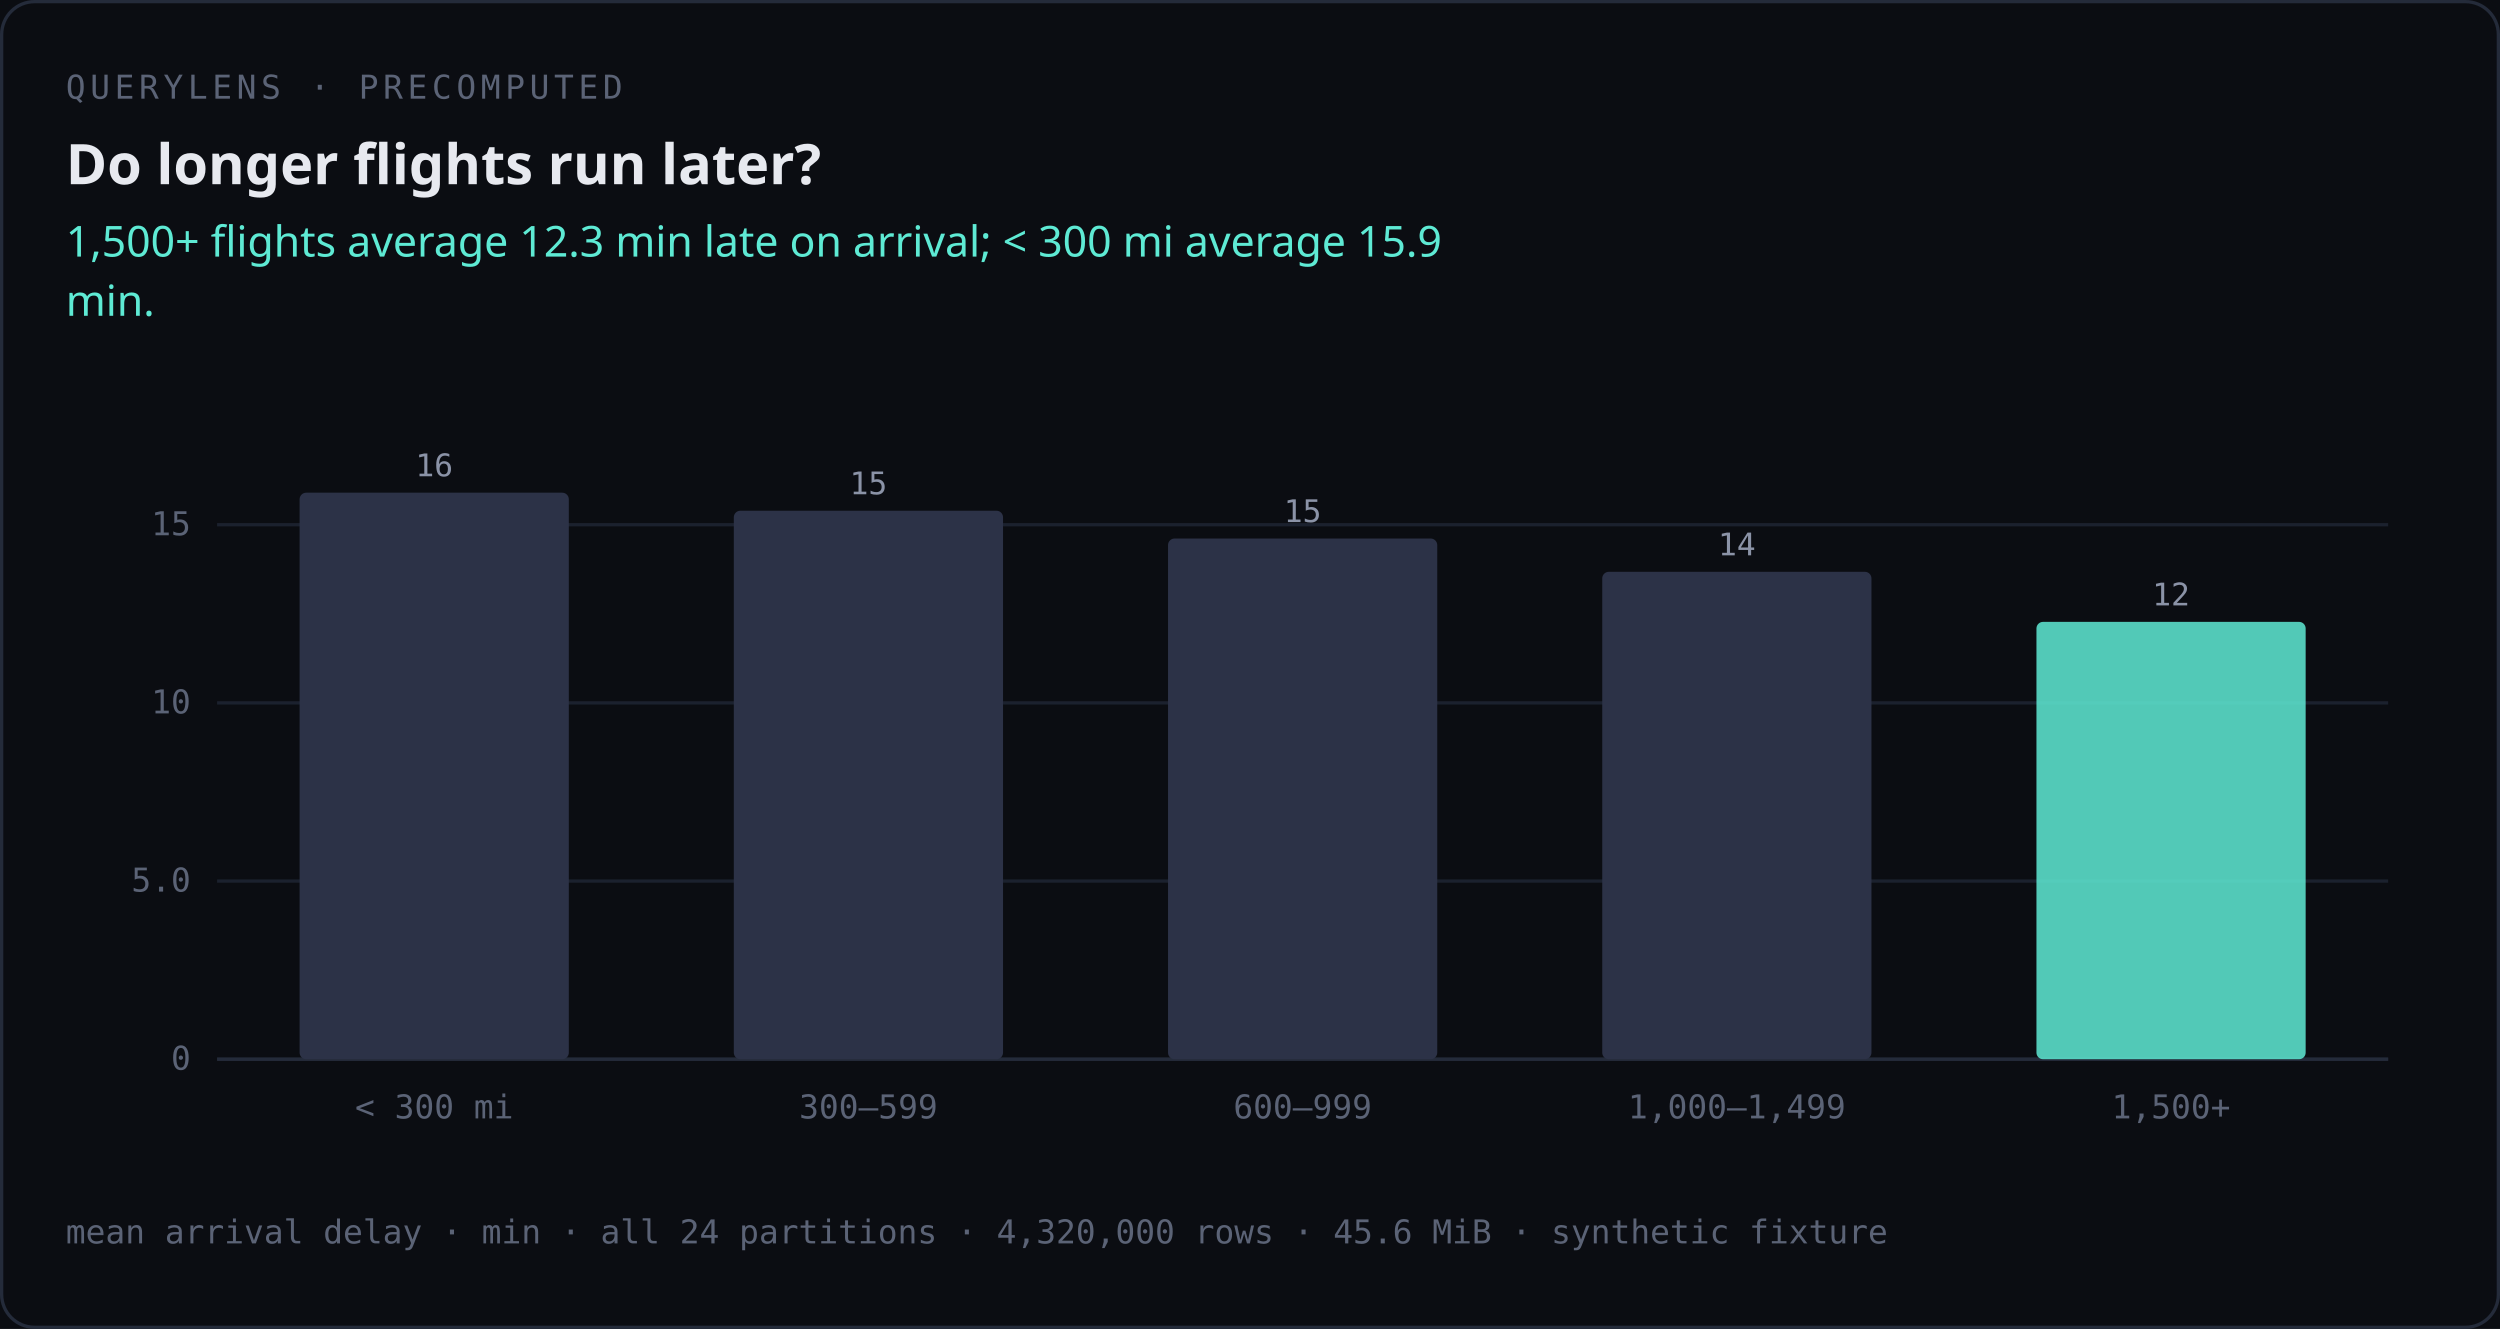
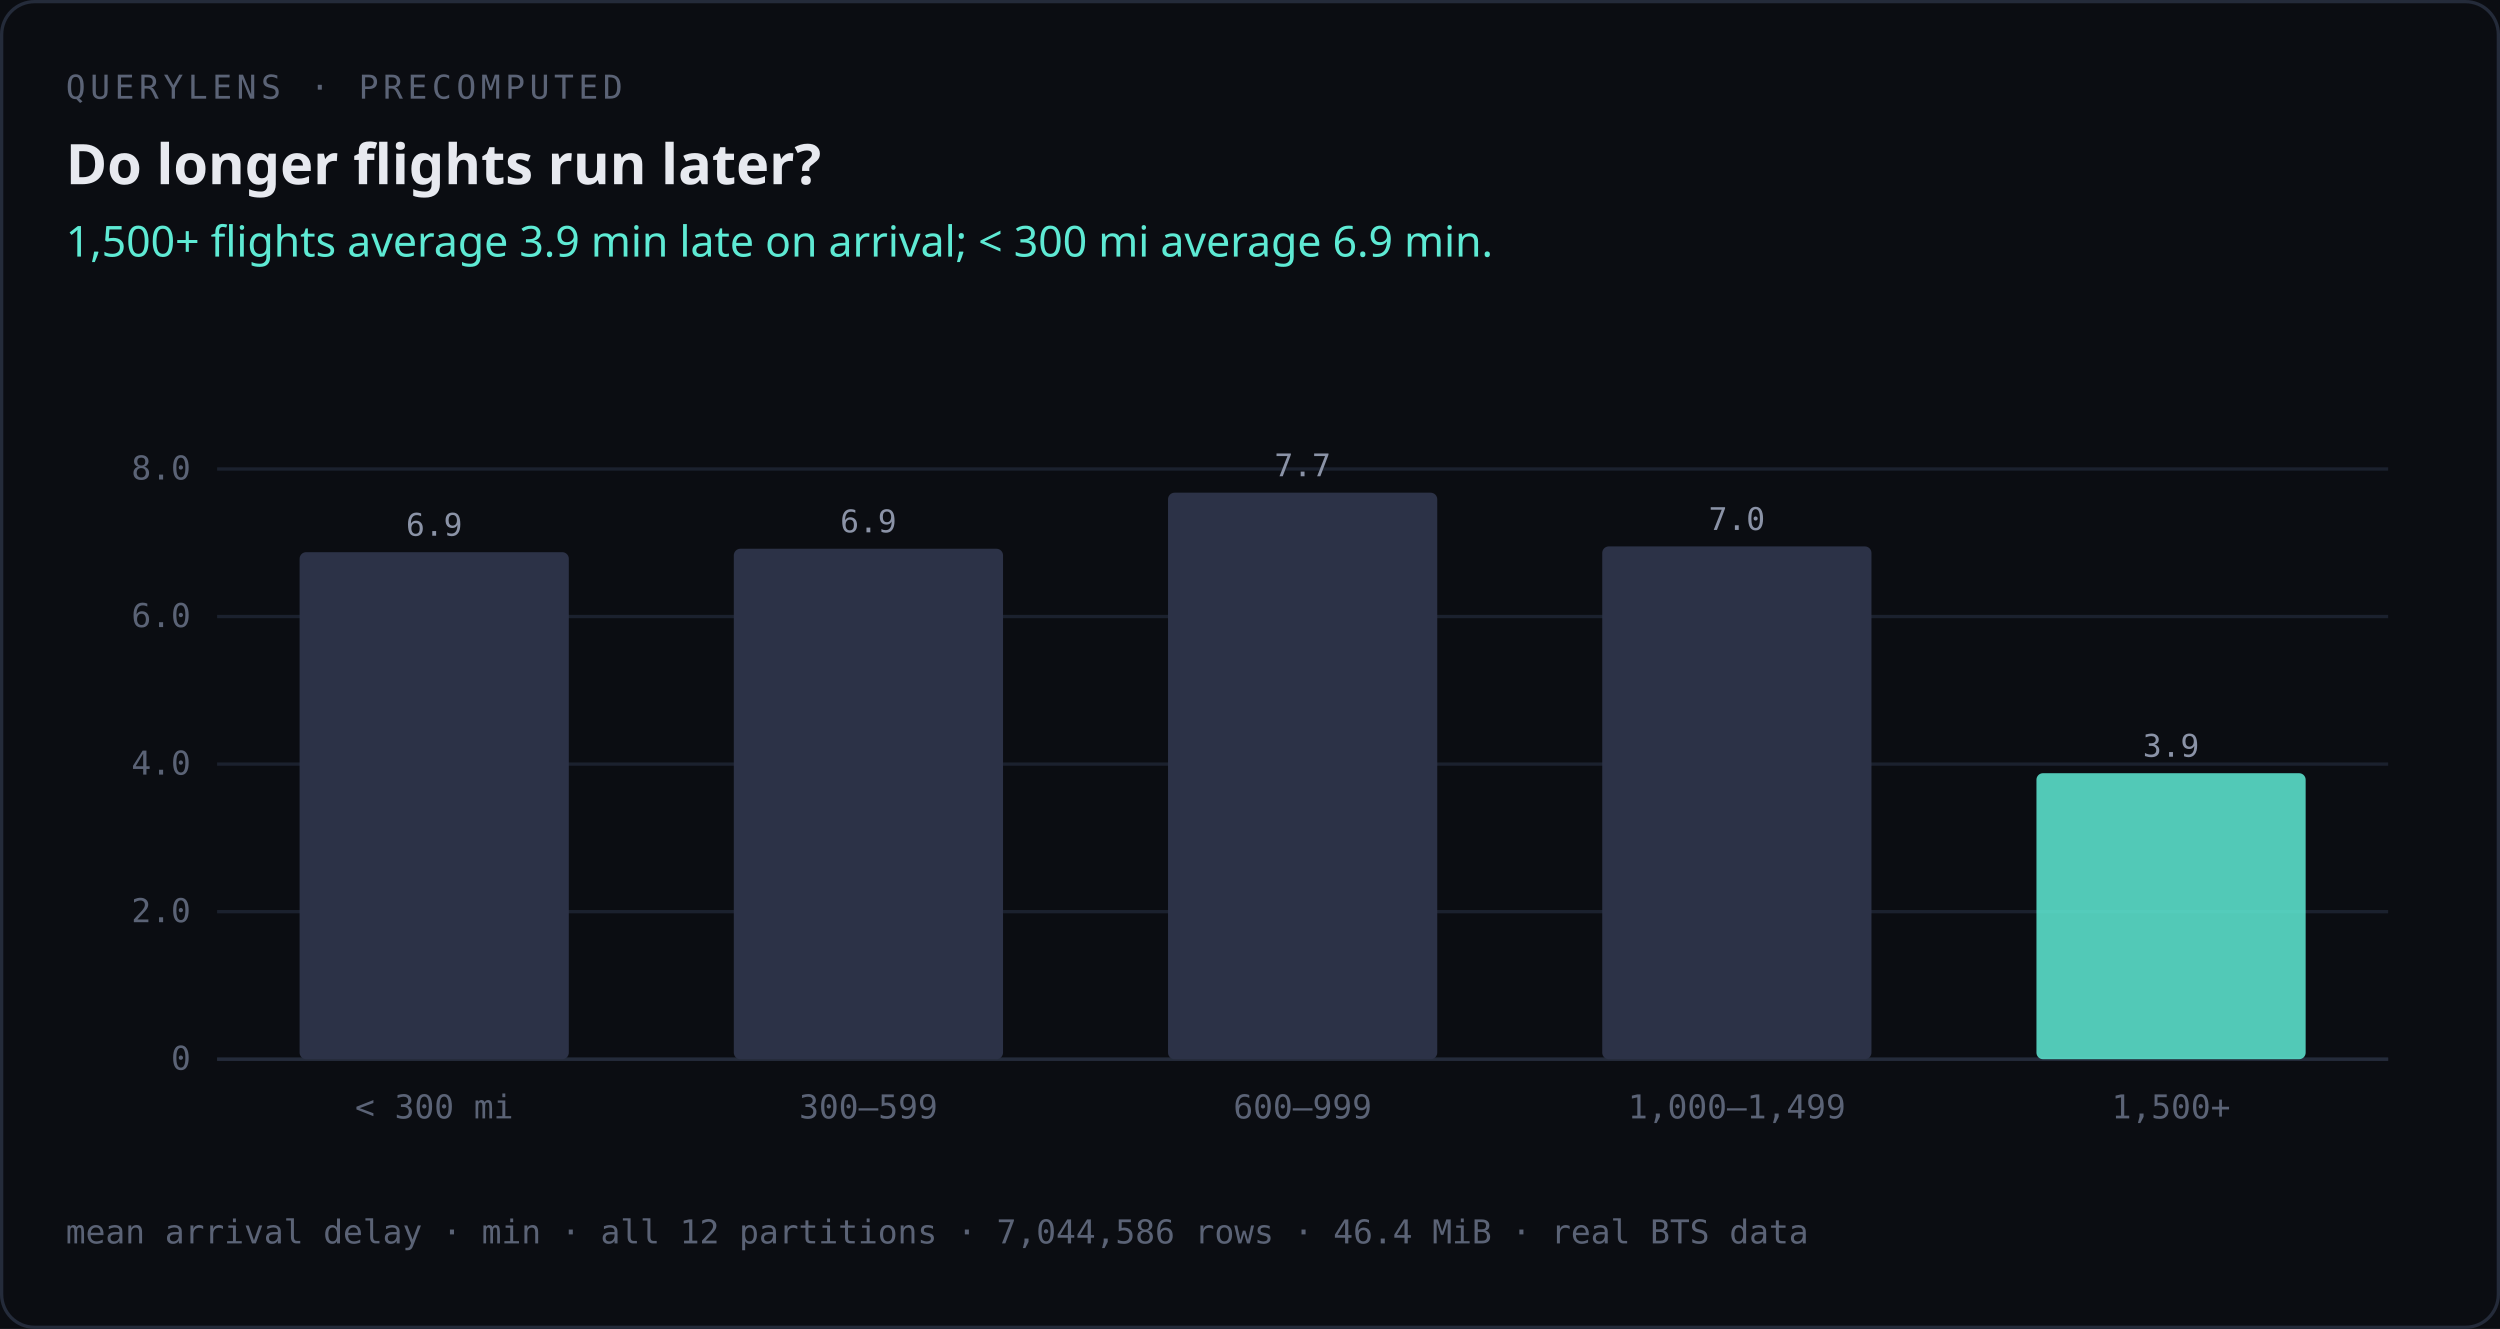
<svg xmlns="http://www.w3.org/2000/svg" width="760" height="404" viewBox="0 0 760 404" role="img" aria-label="Do longer flights run later?">
  <rect width="760" height="404" fill="#0b0d12" />
  <rect x="0.5" y="0.5" width="759" height="403" rx="10" fill="none" stroke="#242b3a" />
  <text x="20" y="30" fill="#5b6376" font-family="ui-monospace,monospace" font-size="10" letter-spacing="1.4">QUERYLENS · PRECOMPUTED</text>
  <text x="20" y="56" fill="#e7e9ef" font-family="system-ui,sans-serif" font-size="17" font-weight="600">Do longer flights run later?</text>
-   <text x="20" y="78" fill="#5eead4" font-family="system-ui,sans-serif" font-size="13">1,500+ flights average 12.3 min late on arrival; &lt; 300 mi average 15.9</text>
-   <text x="20" y="96" fill="#5eead4" font-family="system-ui,sans-serif" font-size="13">min.</text>
+   <text x="20" y="78" fill="#5eead4" font-family="system-ui,sans-serif" font-size="13">1,500+ flights average 3.9 min late on arrival; &lt; 300 mi average 6.9 min.</text>
  <g transform="translate(20 118)">
    <line x1="46" x2="706" y1="204" y2="204" stroke="#1b212e" />
    <text x="38" y="204" fill="#5b6376" font-family="ui-monospace,monospace" font-size="10" text-anchor="end" dy="0.32em">0</text>
-     <line x1="46" x2="706" y1="149.839" y2="149.839" stroke="#1b212e" />
-     <text x="38" y="149.839" fill="#5b6376" font-family="ui-monospace,monospace" font-size="10" text-anchor="end" dy="0.32em">5.0</text>
-     <line x1="46" x2="706" y1="95.678" y2="95.678" stroke="#1b212e" />
-     <text x="38" y="95.678" fill="#5b6376" font-family="ui-monospace,monospace" font-size="10" text-anchor="end" dy="0.32em">10</text>
-     <line x1="46" x2="706" y1="41.517" y2="41.517" stroke="#1b212e" />
-     <text x="38" y="41.517" fill="#5b6376" font-family="ui-monospace,monospace" font-size="10" text-anchor="end" dy="0.32em">15</text>
+     <line x1="46" x2="706" y1="159.142" y2="159.142" stroke="#1b212e" />
+     <text x="38" y="159.142" fill="#5b6376" font-family="ui-monospace,monospace" font-size="10" text-anchor="end" dy="0.32em">2.0</text>
+     <line x1="46" x2="706" y1="114.284" y2="114.284" stroke="#1b212e" />
+     <text x="38" y="114.284" fill="#5b6376" font-family="ui-monospace,monospace" font-size="10" text-anchor="end" dy="0.32em">4.0</text>
+     <line x1="46" x2="706" y1="69.427" y2="69.427" stroke="#1b212e" />
+     <text x="38" y="69.427" fill="#5b6376" font-family="ui-monospace,monospace" font-size="10" text-anchor="end" dy="0.32em">6.0</text>
+     <line x1="46" x2="706" y1="24.569" y2="24.569" stroke="#1b212e" />
+     <text x="38" y="24.569" fill="#5b6376" font-family="ui-monospace,monospace" font-size="10" text-anchor="end" dy="0.32em">8.0</text>
    <line x1="46" x2="706" y1="204" y2="204" stroke="#242b3a" />
-     <rect x="71.08" y="31.78" width="81.84" height="172.22" rx="2" fill="#2c3247" />
-     <rect x="203.08" y="37.26" width="81.84" height="166.74" rx="2" fill="#2c3247" />
-     <rect x="335.08" y="45.71" width="81.84" height="158.29" rx="2" fill="#2c3247" />
-     <rect x="467.08" y="55.83" width="81.84" height="148.17" rx="2" fill="#2c3247" />
-     <rect x="599.08" y="71.05" width="81.84" height="132.95" rx="2" fill="#5eead4" opacity="0.85" />
-     <text x="112.00" y="26.78" fill="#8b93a7" font-family="ui-monospace,monospace" font-size="9.5" text-anchor="middle">16</text>
-     <text x="244.00" y="32.26" fill="#8b93a7" font-family="ui-monospace,monospace" font-size="9.5" text-anchor="middle">15</text>
-     <text x="376.00" y="40.71" fill="#8b93a7" font-family="ui-monospace,monospace" font-size="9.5" text-anchor="middle">15</text>
-     <text x="508.00" y="50.83" fill="#8b93a7" font-family="ui-monospace,monospace" font-size="9.5" text-anchor="middle">14</text>
-     <text x="640.00" y="66.05" fill="#8b93a7" font-family="ui-monospace,monospace" font-size="9.5" text-anchor="middle">12</text>
+     <rect x="71.08" y="49.86" width="81.84" height="154.14" rx="2" fill="#2c3247" />
+     <rect x="203.08" y="48.82" width="81.84" height="155.18" rx="2" fill="#2c3247" />
+     <rect x="335.08" y="31.78" width="81.84" height="172.22" rx="2" fill="#2c3247" />
+     <rect x="467.08" y="48.11" width="81.84" height="155.89" rx="2" fill="#2c3247" />
+     <rect x="599.08" y="117.05" width="81.84" height="86.95" rx="2" fill="#5eead4" opacity="0.85" />
+     <text x="112.00" y="44.86" fill="#8b93a7" font-family="ui-monospace,monospace" font-size="9.5" text-anchor="middle">6.9</text>
+     <text x="244.00" y="43.82" fill="#8b93a7" font-family="ui-monospace,monospace" font-size="9.5" text-anchor="middle">6.9</text>
+     <text x="376.00" y="26.78" fill="#8b93a7" font-family="ui-monospace,monospace" font-size="9.5" text-anchor="middle">7.7</text>
+     <text x="508.00" y="43.11" fill="#8b93a7" font-family="ui-monospace,monospace" font-size="9.5" text-anchor="middle">7.0</text>
+     <text x="640.00" y="112.05" fill="#8b93a7" font-family="ui-monospace,monospace" font-size="9.5" text-anchor="middle">3.9</text>
    <text x="112" y="222" fill="#5b6376" font-family="ui-monospace,monospace" font-size="10" text-anchor="middle">&lt; 300 mi</text>
    <text x="244" y="222" fill="#5b6376" font-family="ui-monospace,monospace" font-size="10" text-anchor="middle">300–599</text>
    <text x="376" y="222" fill="#5b6376" font-family="ui-monospace,monospace" font-size="10" text-anchor="middle">600–999</text>
    <text x="508" y="222" fill="#5b6376" font-family="ui-monospace,monospace" font-size="10" text-anchor="middle">1,000–1,499</text>
    <text x="640" y="222" fill="#5b6376" font-family="ui-monospace,monospace" font-size="10" text-anchor="middle">1,500+</text>
  </g>
-   <text x="20" y="378" fill="#5b6376" font-family="ui-monospace,monospace" font-size="10">mean arrival delay · min · all 24 partitions · 4,320,000 rows · 45.6 MiB · synthetic fixture</text>
+   <text x="20" y="378" fill="#5b6376" font-family="ui-monospace,monospace" font-size="10">mean arrival delay · min · all 12 partitions · 7,044,586 rows · 46.4 MiB · real BTS data</text>
</svg>
